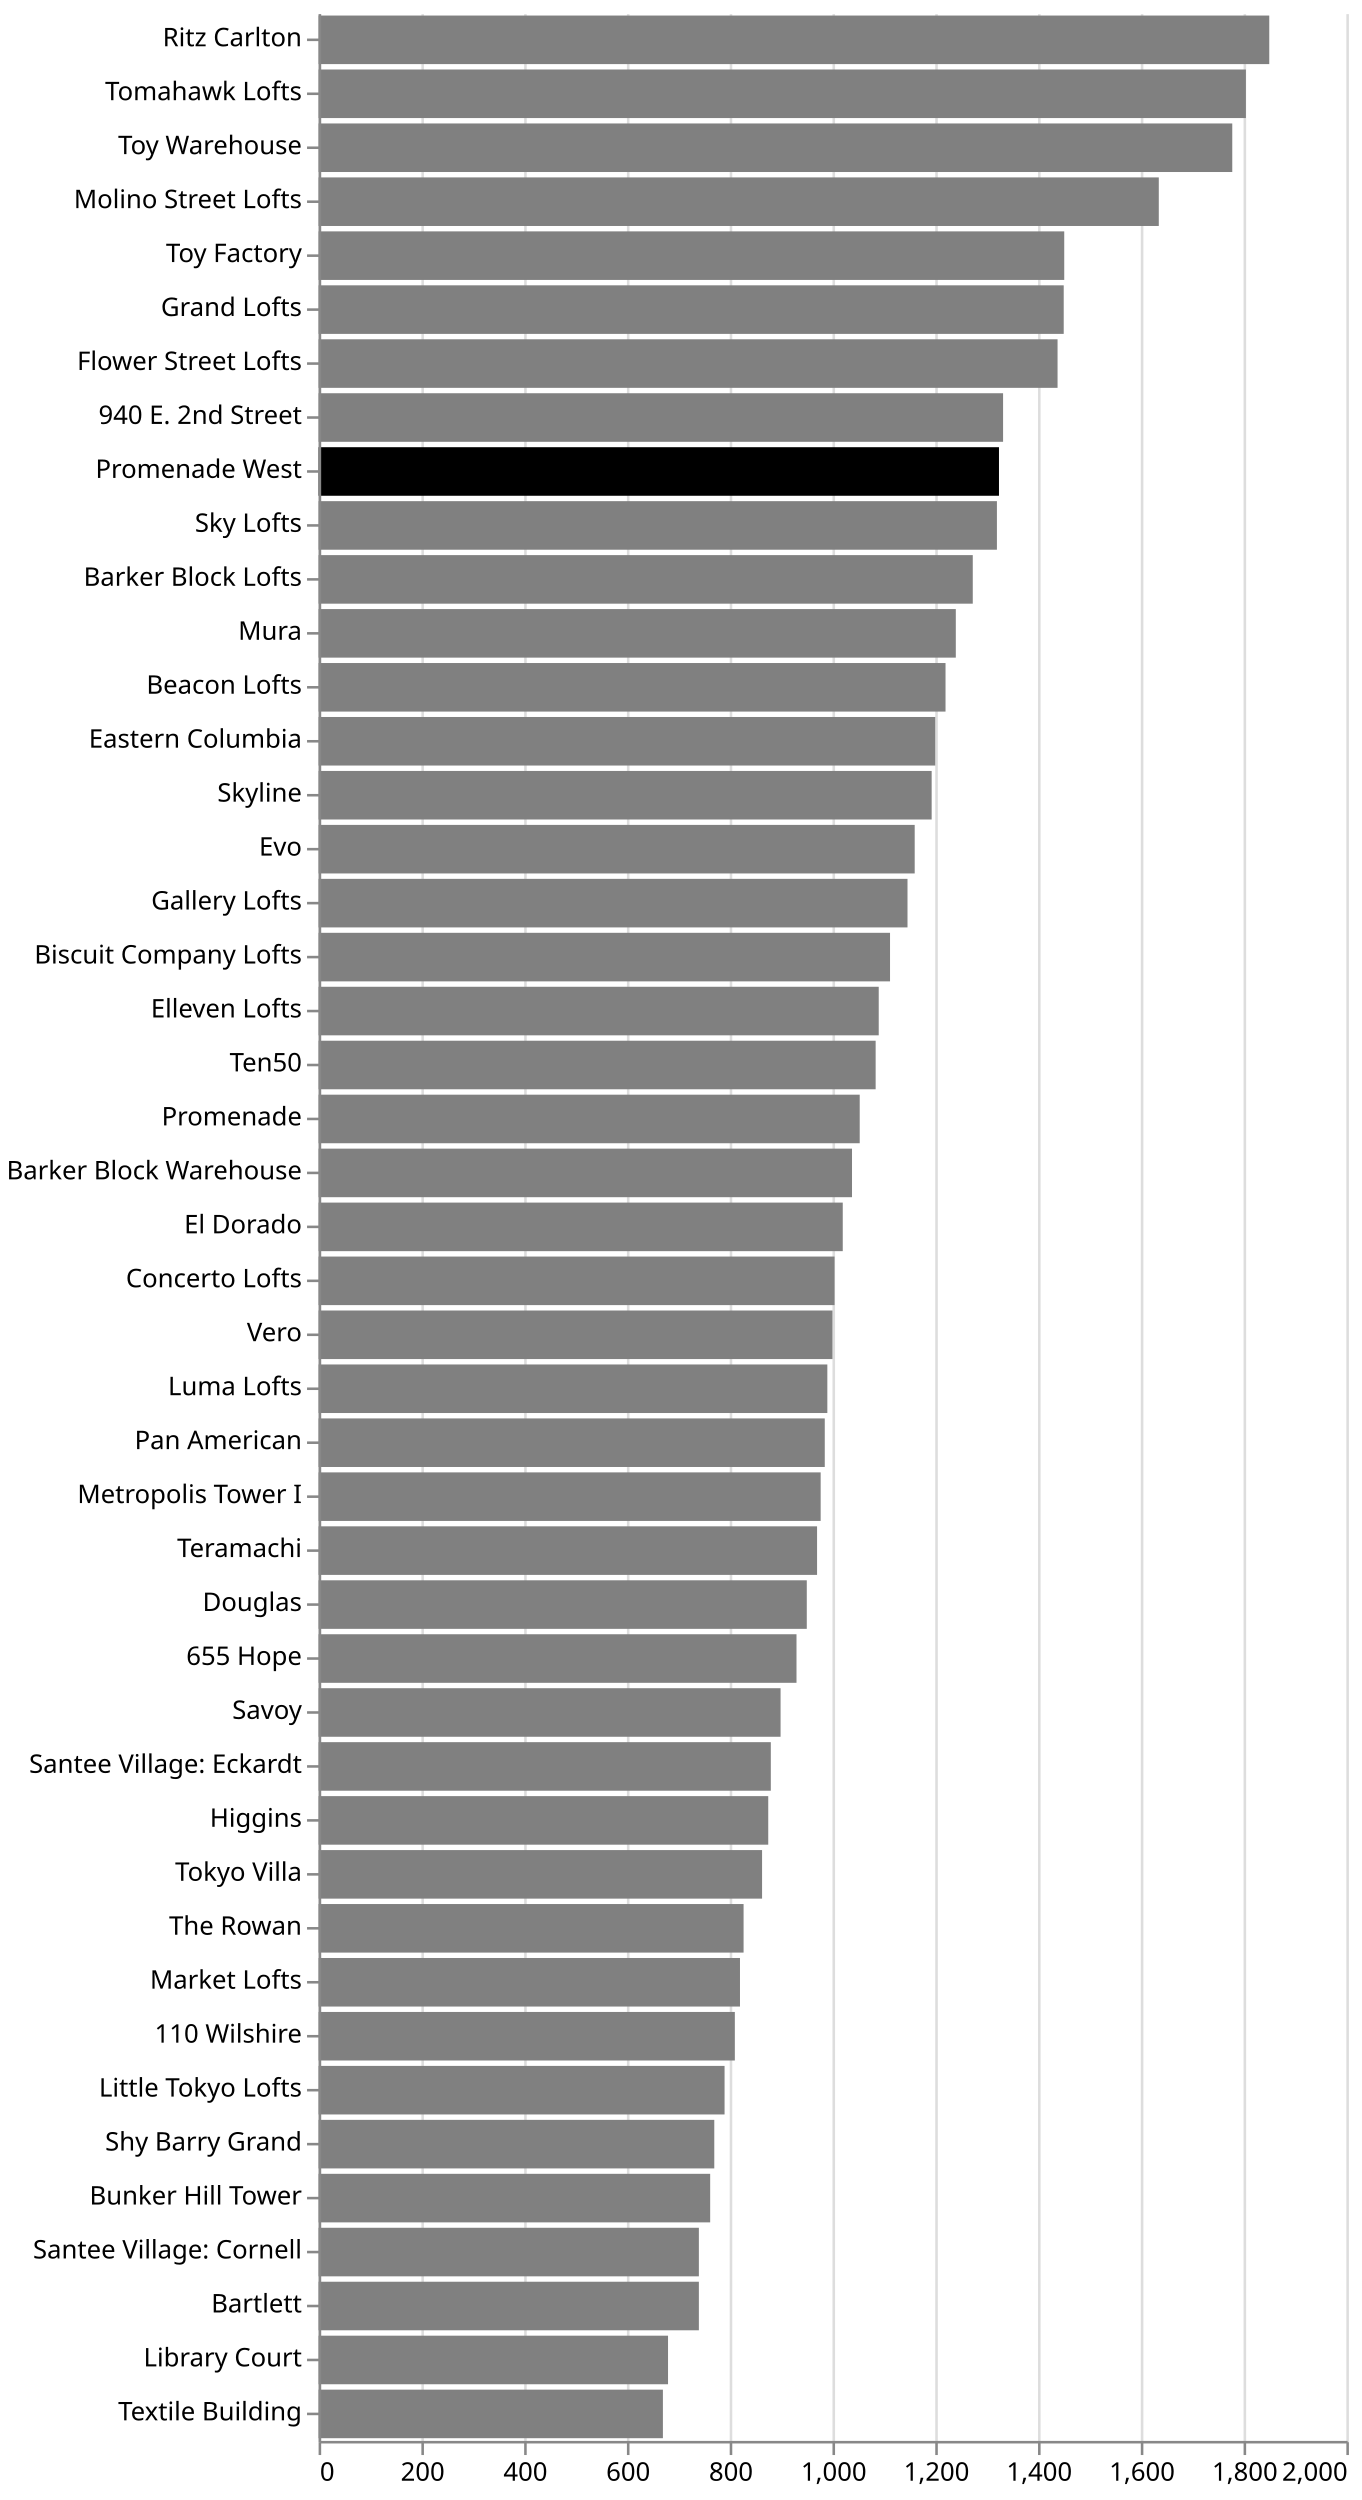
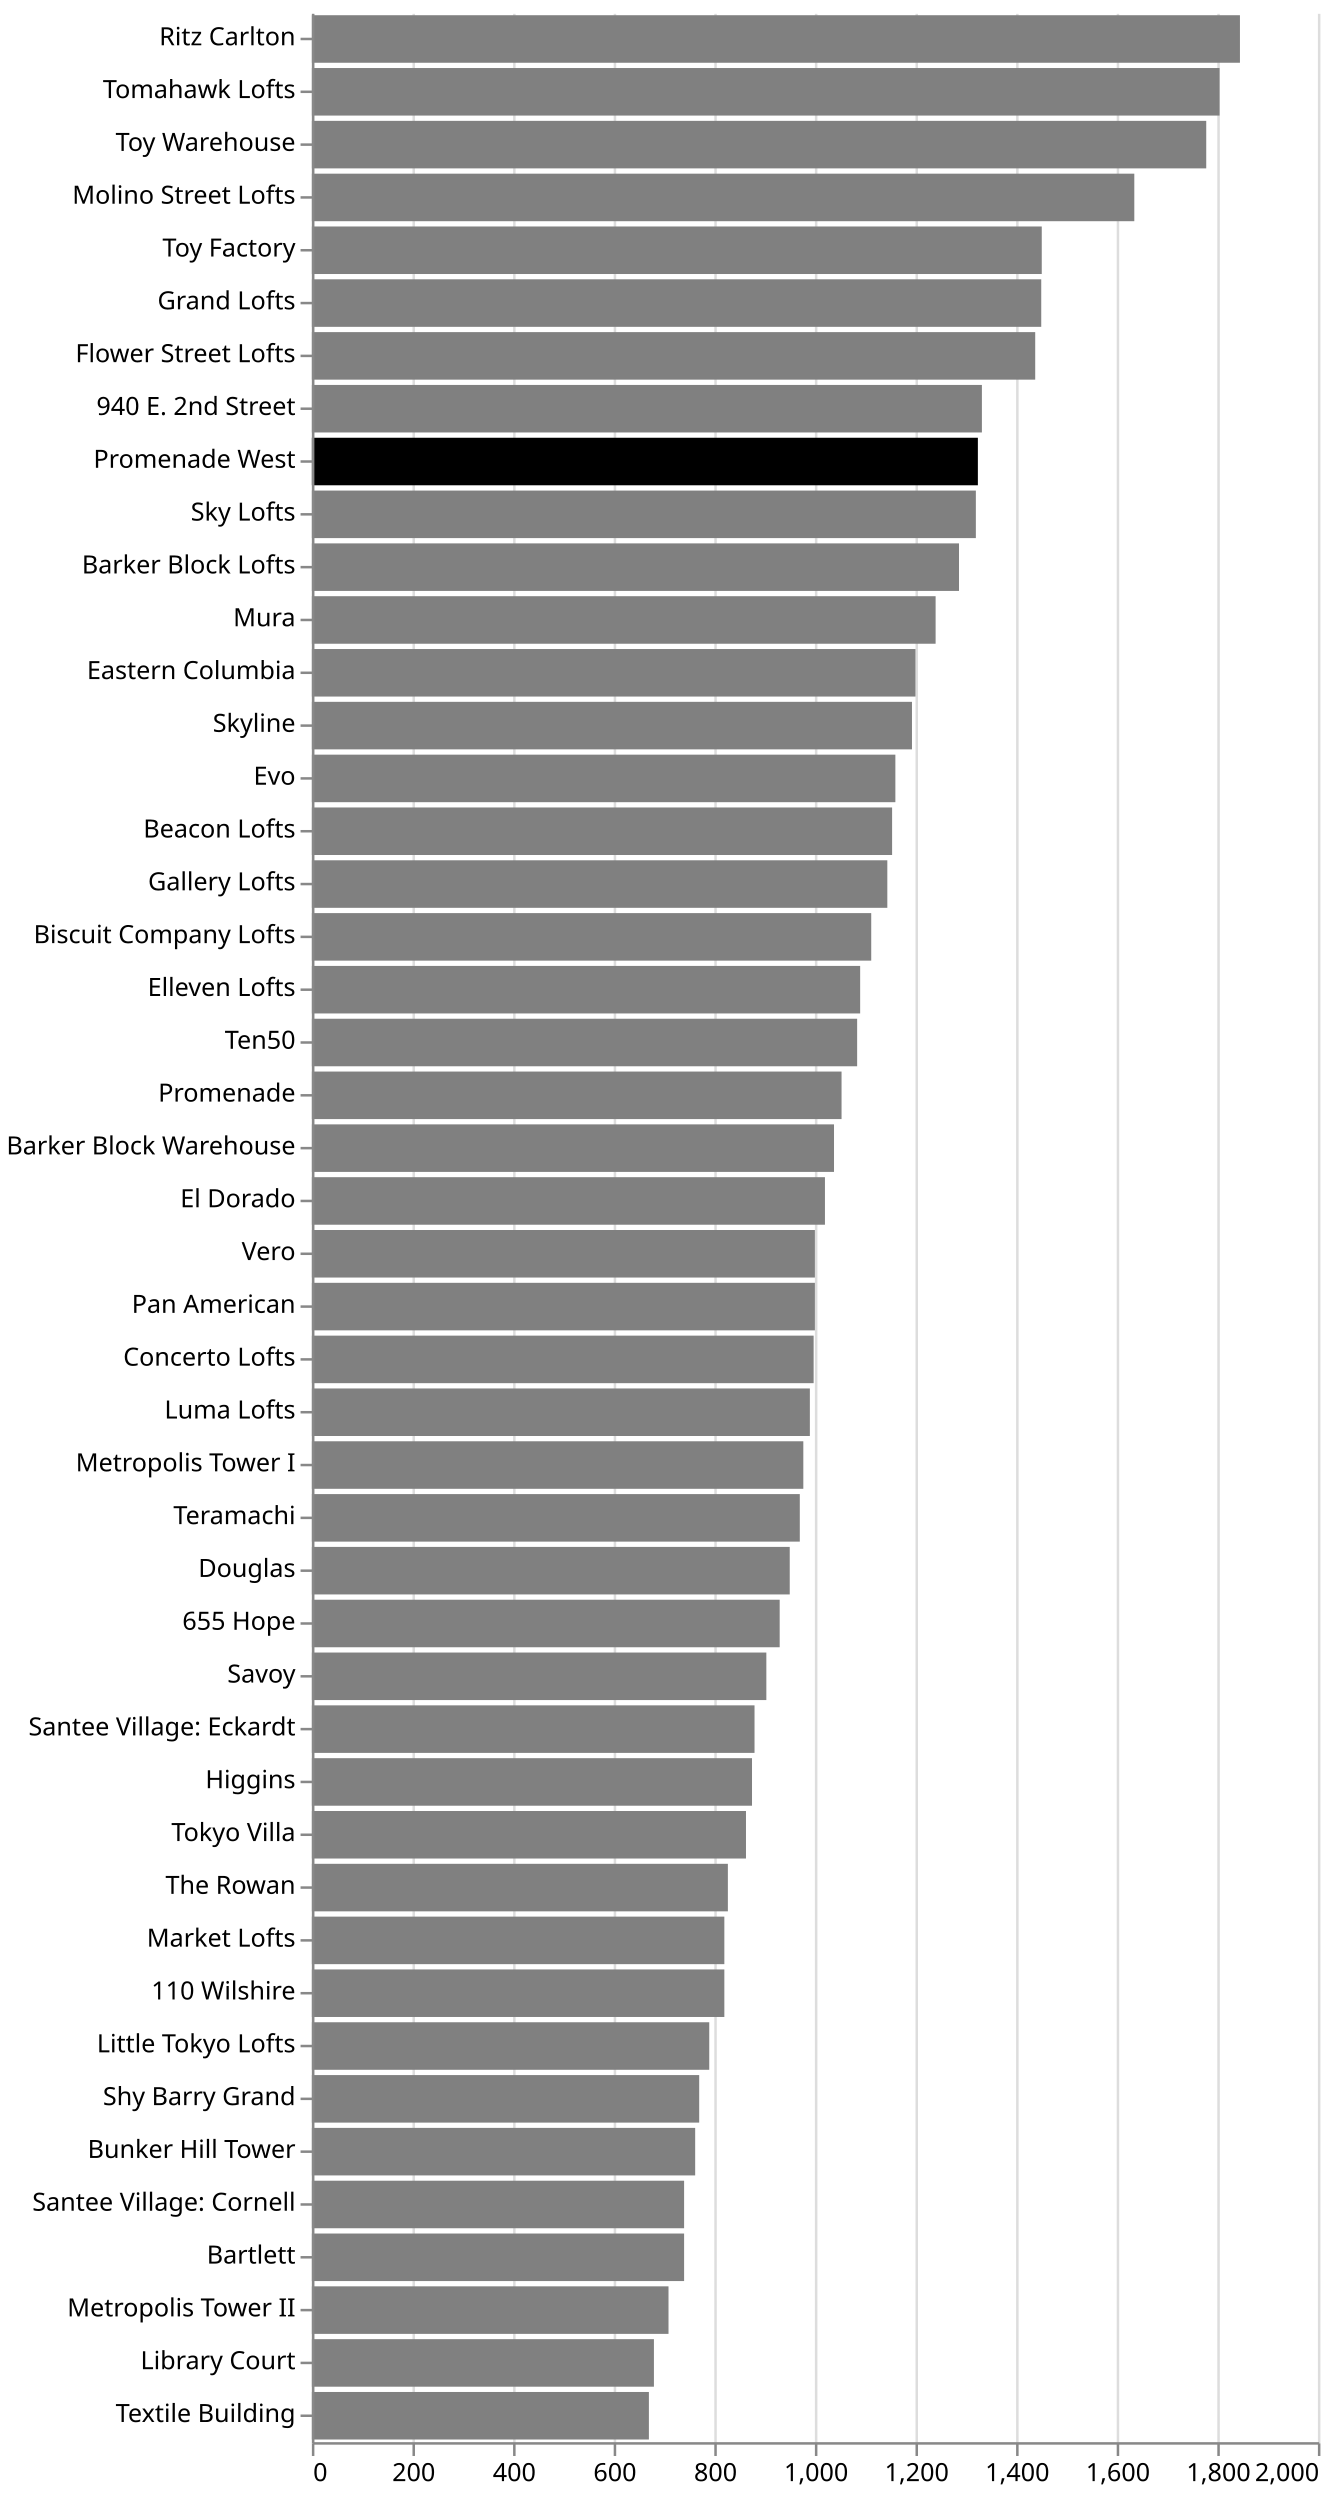
- <svg xmlns="http://www.w3.org/2000/svg" class="marks" width="530" height="973" viewBox="0 0 530 973" version="1.1">
+ <svg xmlns="http://www.w3.org/2000/svg" class="marks" width="530" height="994" viewBox="0 0 530 994" version="1.1">
  <g transform="translate(124,5)">
    <g class="mark-group role-frame root">
      <g transform="translate(0,0)">
-         <path class="background" d="M0.5,0.5h400v945h-400Z" style="fill: none; stroke: #ddd; stroke-opacity: 0;" />
+         <path class="background" d="M0.5,0.5h400v966h-400Z" style="fill: none; stroke: #ddd; stroke-opacity: 0;" />
        <g>
          <g class="mark-group role-axis">
-             <g transform="translate(0.5,945.5)">
+             <g transform="translate(0.5,966.5)">
              <path class="background" d="M0,0h0v0h0Z" style="pointer-events: none; fill: none;" />
              <g>
                <g class="mark-rule role-axis-grid" style="pointer-events: none;">
-                   <line transform="translate(0,0)" x2="0" y2="-945" style="fill: none; stroke: #ddd; stroke-width: 1; opacity: 1;" />
-                   <line transform="translate(40,0)" x2="0" y2="-945" style="fill: none; stroke: #ddd; stroke-width: 1; opacity: 1;" />
-                   <line transform="translate(80,0)" x2="0" y2="-945" style="fill: none; stroke: #ddd; stroke-width: 1; opacity: 1;" />
-                   <line transform="translate(120,0)" x2="0" y2="-945" style="fill: none; stroke: #ddd; stroke-width: 1; opacity: 1;" />
-                   <line transform="translate(160,0)" x2="0" y2="-945" style="fill: none; stroke: #ddd; stroke-width: 1; opacity: 1;" />
-                   <line transform="translate(200,0)" x2="0" y2="-945" style="fill: none; stroke: #ddd; stroke-width: 1; opacity: 1;" />
-                   <line transform="translate(240,0)" x2="0" y2="-945" style="fill: none; stroke: #ddd; stroke-width: 1; opacity: 1;" />
-                   <line transform="translate(280,0)" x2="0" y2="-945" style="fill: none; stroke: #ddd; stroke-width: 1; opacity: 1;" />
-                   <line transform="translate(320,0)" x2="0" y2="-945" style="fill: none; stroke: #ddd; stroke-width: 1; opacity: 1;" />
-                   <line transform="translate(360,0)" x2="0" y2="-945" style="fill: none; stroke: #ddd; stroke-width: 1; opacity: 1;" />
-                   <line transform="translate(400,0)" x2="0" y2="-945" style="fill: none; stroke: #ddd; stroke-width: 1; opacity: 1;" />
+                   <line transform="translate(0,0)" x2="0" y2="-966" style="fill: none; stroke: #ddd; stroke-width: 1; opacity: 1;" />
+                   <line transform="translate(40,0)" x2="0" y2="-966" style="fill: none; stroke: #ddd; stroke-width: 1; opacity: 1;" />
+                   <line transform="translate(80,0)" x2="0" y2="-966" style="fill: none; stroke: #ddd; stroke-width: 1; opacity: 1;" />
+                   <line transform="translate(120,0)" x2="0" y2="-966" style="fill: none; stroke: #ddd; stroke-width: 1; opacity: 1;" />
+                   <line transform="translate(160,0)" x2="0" y2="-966" style="fill: none; stroke: #ddd; stroke-width: 1; opacity: 1;" />
+                   <line transform="translate(200,0)" x2="0" y2="-966" style="fill: none; stroke: #ddd; stroke-width: 1; opacity: 1;" />
+                   <line transform="translate(240,0)" x2="0" y2="-966" style="fill: none; stroke: #ddd; stroke-width: 1; opacity: 1;" />
+                   <line transform="translate(280,0)" x2="0" y2="-966" style="fill: none; stroke: #ddd; stroke-width: 1; opacity: 1;" />
+                   <line transform="translate(320,0)" x2="0" y2="-966" style="fill: none; stroke: #ddd; stroke-width: 1; opacity: 1;" />
+                   <line transform="translate(360,0)" x2="0" y2="-966" style="fill: none; stroke: #ddd; stroke-width: 1; opacity: 1;" />
+                   <line transform="translate(400,0)" x2="0" y2="-966" style="fill: none; stroke: #ddd; stroke-width: 1; opacity: 1;" />
                </g>
              </g>
            </g>
          </g>
          <g class="mark-rect role-mark marks">
-             <path d="M0,778.05h162v18.9h-162Z" style="fill: gray;" />
+             <path d="M0,778.05h164v18.9h-164Z" style="fill: gray;" />
            <path d="M0,631.05h186v18.9h-186Z" style="fill: gray;" />
            <path d="M0,148.05h266.4v18.9h-266.4Z" style="fill: gray;" />
-             <path d="M0,211.05h254.6v18.9h-254.6Z" style="fill: gray;" />
+             <path d="M0,211.05h257.3v18.9h-257.3Z" style="fill: gray;" />
            <path d="M0,442.05h207.6v18.9h-207.6Z" style="fill: gray;" />
            <path d="M0,883.05h148v18.9h-148Z" style="fill: gray;" />
-             <path d="M0,253.05h244v18.9h-244Z" style="fill: gray;" />
+             <path d="M0,316.05h230.7v18.9h-230.7Z" style="fill: gray;" />
            <path d="M0,358.05h222.4v18.9h-222.4Z" style="fill: gray;" />
            <path d="M0,841.05h152.4v18.9h-152.4Z" style="fill: gray;" />
-             <path d="M0,484.05h200.8v18.9h-200.8Z" style="fill: gray;" />
+             <path d="M0,526.05h199.5v18.9h-199.5Z" style="fill: gray;" />
            <path d="M0,610.05h190v18.9h-190Z" style="fill: gray;" />
-             <path d="M0,274.05h240v18.9h-240Z" style="fill: gray;" />
+             <path d="M0,253.05h240v18.9h-240Z" style="fill: gray;" />
            <path d="M0,463.05h204v18.9h-204Z" style="fill: gray;" />
            <path d="M0,379.05h218v18.9h-218Z" style="fill: gray;" />
-             <path d="M0,316.05h232v18.9h-232Z" style="fill: gray;" />
+             <path d="M0,295.05h232v18.9h-232Z" style="fill: gray;" />
            <path d="M0,127.05h287.6v18.9h-287.6Z" style="fill: gray;" />
-             <path d="M0,337.05h229.2v18.9h-229.2Z" style="fill: gray;" />
+             <path d="M0,337.05h228.8v18.9h-228.8Z" style="fill: gray;" />
            <path d="M0,106.05h290v18.9h-290Z" style="fill: gray;" />
            <path d="M0,694.05h175v18.9h-175Z" style="fill: gray;" />
-             <path d="M0,904.05h136v18.9h-136Z" style="fill: gray;" />
+             <path d="M0,925.05h136v18.9h-136Z" style="fill: gray;" />
            <path d="M0,799.05h158v18.9h-158Z" style="fill: gray;" />
-             <path d="M0,526.05h198v18.9h-198Z" style="fill: gray;" />
+             <path d="M0,547.05h198v18.9h-198Z" style="fill: gray;" />
            <path d="M0,757.05h164v18.9h-164Z" style="fill: gray;" />
            <path d="M0,568.05h195.4v18.9h-195.4Z" style="fill: gray;" />
+             <path d="M0,904.05h141.8v18.9h-141.8Z" style="fill: gray;" />
            <path d="M0,64.05h327v18.9h-327Z" style="fill: gray;" />
            <path d="M0,232.05h248v18.9h-248Z" style="fill: gray;" />
-             <path d="M0,547.05h197v18.9h-197Z" style="fill: gray;" />
+             <path d="M0,505.05h200v18.9h-200Z" style="fill: gray;" />
            <path d="M0,421.05h210.6v18.9h-210.6Z" style="fill: gray;" />
            <path d="M0,169.05h264.8v18.9h-264.8Z" style="fill: black;" />
-             <path d="M0,1.05h370v18.9h-370Z" style="fill: gray;" />
+             <path d="M0,1.05h369v18.9h-369Z" style="fill: gray;" />
            <path d="M0,862.05h148v18.9h-148Z" style="fill: gray;" />
            <path d="M0,673.05h176v18.9h-176Z" style="fill: gray;" />
-             <path d="M0,652.05h179.8v18.9h-179.8Z" style="fill: gray;" />
+             <path d="M0,652.05h180.7v18.9h-180.7Z" style="fill: gray;" />
            <path d="M0,820.05h154v18.9h-154Z" style="fill: gray;" />
            <path d="M0,190.05h264v18.9h-264Z" style="fill: gray;" />
-             <path d="M0,295.05h238.6v18.9h-238.6Z" style="fill: gray;" />
+             <path d="M0,274.05h238.6v18.9h-238.6Z" style="fill: gray;" />
            <path d="M0,400.05h216.8v18.9h-216.8Z" style="fill: gray;" />
            <path d="M0,589.05h194v18.9h-194Z" style="fill: gray;" />
-             <path d="M0,925.05h134v18.9h-134Z" style="fill: gray;" />
+             <path d="M0,946.05h134v18.9h-134Z" style="fill: gray;" />
            <path d="M0,736.05h165.4v18.9h-165.4Z" style="fill: gray;" />
            <path d="M0,715.05h172.6v18.9h-172.6Z" style="fill: gray;" />
            <path d="M0,22.05h360.9v18.9h-360.9Z" style="fill: gray;" />
            <path d="M0,85.05h290.2v18.9h-290.2Z" style="fill: gray;" />
            <path d="M0,43.05h355.6v18.9h-355.6Z" style="fill: gray;" />
-             <path d="M0,505.05h200v18.9h-200Z" style="fill: gray;" />
+             <path d="M0,484.05h200v18.9h-200Z" style="fill: gray;" />
          </g>
          <g class="mark-group role-axis">
-             <g transform="translate(0.5,945.5)">
+             <g transform="translate(0.5,966.5)">
              <path class="background" d="M0,0h0v0h0Z" style="pointer-events: none; fill: none;" />
              <g>
                <g class="mark-rule role-axis-tick" style="pointer-events: none;">
                  <line transform="translate(0,0)" x2="0" y2="5" style="fill: none; stroke: #888; stroke-width: 1; opacity: 1;" />
                  <line transform="translate(40,0)" x2="0" y2="5" style="fill: none; stroke: #888; stroke-width: 1; opacity: 1;" />
                  <line transform="translate(80,0)" x2="0" y2="5" style="fill: none; stroke: #888; stroke-width: 1; opacity: 1;" />
                  <line transform="translate(120,0)" x2="0" y2="5" style="fill: none; stroke: #888; stroke-width: 1; opacity: 1;" />
                  <line transform="translate(160,0)" x2="0" y2="5" style="fill: none; stroke: #888; stroke-width: 1; opacity: 1;" />
                  <line transform="translate(200,0)" x2="0" y2="5" style="fill: none; stroke: #888; stroke-width: 1; opacity: 1;" />
                  <line transform="translate(240,0)" x2="0" y2="5" style="fill: none; stroke: #888; stroke-width: 1; opacity: 1;" />
                  <line transform="translate(280,0)" x2="0" y2="5" style="fill: none; stroke: #888; stroke-width: 1; opacity: 1;" />
                  <line transform="translate(320,0)" x2="0" y2="5" style="fill: none; stroke: #888; stroke-width: 1; opacity: 1;" />
                  <line transform="translate(360,0)" x2="0" y2="5" style="fill: none; stroke: #888; stroke-width: 1; opacity: 1;" />
                  <line transform="translate(400,0)" x2="0" y2="5" style="fill: none; stroke: #888; stroke-width: 1; opacity: 1;" />
                </g>
                <g class="mark-text role-axis-label" style="pointer-events: none;">
                  <text text-anchor="start" transform="translate(0,15)" style="font: 10px sans-serif; fill: #000; opacity: 1;">0</text>
                  <text text-anchor="middle" transform="translate(40,15)" style="font: 10px sans-serif; fill: #000; opacity: 1;">200</text>
                  <text text-anchor="middle" transform="translate(80,15)" style="font: 10px sans-serif; fill: #000; opacity: 1;">400</text>
                  <text text-anchor="middle" transform="translate(120,15)" style="font: 10px sans-serif; fill: #000; opacity: 1;">600</text>
                  <text text-anchor="middle" transform="translate(160,15)" style="font: 10px sans-serif; fill: #000; opacity: 1;">800</text>
                  <text text-anchor="middle" transform="translate(200,15)" style="font: 10px sans-serif; fill: #000; opacity: 1;">1,000</text>
                  <text text-anchor="middle" transform="translate(240,15)" style="font: 10px sans-serif; fill: #000; opacity: 1;">1,200</text>
                  <text text-anchor="middle" transform="translate(280,15)" style="font: 10px sans-serif; fill: #000; opacity: 1;">1,400</text>
                  <text text-anchor="middle" transform="translate(320,15)" style="font: 10px sans-serif; fill: #000; opacity: 1;">1,600</text>
                  <text text-anchor="middle" transform="translate(360,15)" style="font: 10px sans-serif; fill: #000; opacity: 1;">1,800</text>
                  <text text-anchor="end" transform="translate(400,15)" style="font: 10px sans-serif; fill: #000; opacity: 1;">2,000</text>
                </g>
                <g class="mark-rule role-axis-domain" style="pointer-events: none;">
                  <line transform="translate(0,0)" x2="400" y2="0" style="fill: none; stroke: #888; stroke-width: 1; opacity: 1;" />
                </g>
              </g>
            </g>
          </g>
          <g class="mark-group role-axis">
            <g transform="translate(0.5,0.5)">
              <path class="background" d="M0,0h0v0h0Z" style="pointer-events: none; fill: none;" />
              <g>
                <g class="mark-rule role-axis-tick" style="pointer-events: none;">
                  <line transform="translate(0,10)" x2="-5" y2="0" style="fill: none; stroke: #888; stroke-width: 1; opacity: 1;" />
                  <line transform="translate(0,31)" x2="-5" y2="0" style="fill: none; stroke: #888; stroke-width: 1; opacity: 1;" />
                  <line transform="translate(0,52)" x2="-5" y2="0" style="fill: none; stroke: #888; stroke-width: 1; opacity: 1;" />
                  <line transform="translate(0,73)" x2="-5" y2="0" style="fill: none; stroke: #888; stroke-width: 1; opacity: 1;" />
                  <line transform="translate(0,94)" x2="-5" y2="0" style="fill: none; stroke: #888; stroke-width: 1; opacity: 1;" />
                  <line transform="translate(0,115)" x2="-5" y2="0" style="fill: none; stroke: #888; stroke-width: 1; opacity: 1;" />
                  <line transform="translate(0,136)" x2="-5" y2="0" style="fill: none; stroke: #888; stroke-width: 1; opacity: 1;" />
                  <line transform="translate(0,157)" x2="-5" y2="0" style="fill: none; stroke: #888; stroke-width: 1; opacity: 1;" />
                  <line transform="translate(0,178)" x2="-5" y2="0" style="fill: none; stroke: #888; stroke-width: 1; opacity: 1;" />
                  <line transform="translate(0,199)" x2="-5" y2="0" style="fill: none; stroke: #888; stroke-width: 1; opacity: 1;" />
                  <line transform="translate(0,220)" x2="-5" y2="0" style="fill: none; stroke: #888; stroke-width: 1; opacity: 1;" />
                  <line transform="translate(0,241)" x2="-5" y2="0" style="fill: none; stroke: #888; stroke-width: 1; opacity: 1;" />
                  <line transform="translate(0,262)" x2="-5" y2="0" style="fill: none; stroke: #888; stroke-width: 1; opacity: 1;" />
                  <line transform="translate(0,283)" x2="-5" y2="0" style="fill: none; stroke: #888; stroke-width: 1; opacity: 1;" />
                  <line transform="translate(0,304)" x2="-5" y2="0" style="fill: none; stroke: #888; stroke-width: 1; opacity: 1;" />
                  <line transform="translate(0,325)" x2="-5" y2="0" style="fill: none; stroke: #888; stroke-width: 1; opacity: 1;" />
                  <line transform="translate(0,346)" x2="-5" y2="0" style="fill: none; stroke: #888; stroke-width: 1; opacity: 1;" />
                  <line transform="translate(0,367)" x2="-5" y2="0" style="fill: none; stroke: #888; stroke-width: 1; opacity: 1;" />
                  <line transform="translate(0,388)" x2="-5" y2="0" style="fill: none; stroke: #888; stroke-width: 1; opacity: 1;" />
                  <line transform="translate(0,409)" x2="-5" y2="0" style="fill: none; stroke: #888; stroke-width: 1; opacity: 1;" />
                  <line transform="translate(0,430)" x2="-5" y2="0" style="fill: none; stroke: #888; stroke-width: 1; opacity: 1;" />
                  <line transform="translate(0,451)" x2="-5" y2="0" style="fill: none; stroke: #888; stroke-width: 1; opacity: 1;" />
                  <line transform="translate(0,472)" x2="-5" y2="0" style="fill: none; stroke: #888; stroke-width: 1; opacity: 1;" />
                  <line transform="translate(0,493)" x2="-5" y2="0" style="fill: none; stroke: #888; stroke-width: 1; opacity: 1;" />
                  <line transform="translate(0,514)" x2="-5" y2="0" style="fill: none; stroke: #888; stroke-width: 1; opacity: 1;" />
                  <line transform="translate(0,535)" x2="-5" y2="0" style="fill: none; stroke: #888; stroke-width: 1; opacity: 1;" />
                  <line transform="translate(0,556)" x2="-5" y2="0" style="fill: none; stroke: #888; stroke-width: 1; opacity: 1;" />
                  <line transform="translate(0,577)" x2="-5" y2="0" style="fill: none; stroke: #888; stroke-width: 1; opacity: 1;" />
                  <line transform="translate(0,598)" x2="-5" y2="0" style="fill: none; stroke: #888; stroke-width: 1; opacity: 1;" />
                  <line transform="translate(0,619)" x2="-5" y2="0" style="fill: none; stroke: #888; stroke-width: 1; opacity: 1;" />
                  <line transform="translate(0,640)" x2="-5" y2="0" style="fill: none; stroke: #888; stroke-width: 1; opacity: 1;" />
                  <line transform="translate(0,661)" x2="-5" y2="0" style="fill: none; stroke: #888; stroke-width: 1; opacity: 1;" />
                  <line transform="translate(0,682)" x2="-5" y2="0" style="fill: none; stroke: #888; stroke-width: 1; opacity: 1;" />
                  <line transform="translate(0,703)" x2="-5" y2="0" style="fill: none; stroke: #888; stroke-width: 1; opacity: 1;" />
                  <line transform="translate(0,724)" x2="-5" y2="0" style="fill: none; stroke: #888; stroke-width: 1; opacity: 1;" />
                  <line transform="translate(0,745)" x2="-5" y2="0" style="fill: none; stroke: #888; stroke-width: 1; opacity: 1;" />
                  <line transform="translate(0,766)" x2="-5" y2="0" style="fill: none; stroke: #888; stroke-width: 1; opacity: 1;" />
                  <line transform="translate(0,787)" x2="-5" y2="0" style="fill: none; stroke: #888; stroke-width: 1; opacity: 1;" />
                  <line transform="translate(0,808)" x2="-5" y2="0" style="fill: none; stroke: #888; stroke-width: 1; opacity: 1;" />
                  <line transform="translate(0,829)" x2="-5" y2="0" style="fill: none; stroke: #888; stroke-width: 1; opacity: 1;" />
                  <line transform="translate(0,850)" x2="-5" y2="0" style="fill: none; stroke: #888; stroke-width: 1; opacity: 1;" />
                  <line transform="translate(0,871)" x2="-5" y2="0" style="fill: none; stroke: #888; stroke-width: 1; opacity: 1;" />
                  <line transform="translate(0,892)" x2="-5" y2="0" style="fill: none; stroke: #888; stroke-width: 1; opacity: 1;" />
                  <line transform="translate(0,913)" x2="-5" y2="0" style="fill: none; stroke: #888; stroke-width: 1; opacity: 1;" />
                  <line transform="translate(0,934)" x2="-5" y2="0" style="fill: none; stroke: #888; stroke-width: 1; opacity: 1;" />
+                   <line transform="translate(0,955)" x2="-5" y2="0" style="fill: none; stroke: #888; stroke-width: 1; opacity: 1;" />
                </g>
                <g class="mark-text role-axis-label" style="pointer-events: none;">
                  <text text-anchor="end" transform="translate(-7,12.5)" style="font: 10px sans-serif; fill: #000; opacity: 1;">Ritz Carlton</text>
                  <text text-anchor="end" transform="translate(-7,33.5)" style="font: 10px sans-serif; fill: #000; opacity: 1;">Tomahawk Lofts</text>
                  <text text-anchor="end" transform="translate(-7,54.5)" style="font: 10px sans-serif; fill: #000; opacity: 1;">Toy Warehouse</text>
                  <text text-anchor="end" transform="translate(-7,75.5)" style="font: 10px sans-serif; fill: #000; opacity: 1;">Molino Street Lofts</text>
                  <text text-anchor="end" transform="translate(-7,96.5)" style="font: 10px sans-serif; fill: #000; opacity: 1;">Toy Factory</text>
                  <text text-anchor="end" transform="translate(-7,117.5)" style="font: 10px sans-serif; fill: #000; opacity: 1;">Grand Lofts</text>
                  <text text-anchor="end" transform="translate(-7,138.5)" style="font: 10px sans-serif; fill: #000; opacity: 1;">Flower Street Lofts</text>
                  <text text-anchor="end" transform="translate(-7,159.5)" style="font: 10px sans-serif; fill: #000; opacity: 1;">940 E. 2nd Street</text>
                  <text text-anchor="end" transform="translate(-7,180.5)" style="font: 10px sans-serif; fill: #000; opacity: 1;">Promenade West</text>
                  <text text-anchor="end" transform="translate(-7,201.5)" style="font: 10px sans-serif; fill: #000; opacity: 1;">Sky Lofts</text>
                  <text text-anchor="end" transform="translate(-7,222.5)" style="font: 10px sans-serif; fill: #000; opacity: 1;">Barker Block Lofts</text>
                  <text text-anchor="end" transform="translate(-7,243.5)" style="font: 10px sans-serif; fill: #000; opacity: 1;">Mura</text>
-                   <text text-anchor="end" transform="translate(-7,264.5)" style="font: 10px sans-serif; fill: #000; opacity: 1;">Beacon Lofts</text>
-                   <text text-anchor="end" transform="translate(-7,285.5)" style="font: 10px sans-serif; fill: #000; opacity: 1;">Eastern Columbia</text>
-                   <text text-anchor="end" transform="translate(-7,306.5)" style="font: 10px sans-serif; fill: #000; opacity: 1;">Skyline</text>
-                   <text text-anchor="end" transform="translate(-7,327.5)" style="font: 10px sans-serif; fill: #000; opacity: 1;">Evo</text>
+                   <text text-anchor="end" transform="translate(-7,264.5)" style="font: 10px sans-serif; fill: #000; opacity: 1;">Eastern Columbia</text>
+                   <text text-anchor="end" transform="translate(-7,285.5)" style="font: 10px sans-serif; fill: #000; opacity: 1;">Skyline</text>
+                   <text text-anchor="end" transform="translate(-7,306.5)" style="font: 10px sans-serif; fill: #000; opacity: 1;">Evo</text>
+                   <text text-anchor="end" transform="translate(-7,327.5)" style="font: 10px sans-serif; fill: #000; opacity: 1;">Beacon Lofts</text>
                  <text text-anchor="end" transform="translate(-7,348.5)" style="font: 10px sans-serif; fill: #000; opacity: 1;">Gallery Lofts</text>
                  <text text-anchor="end" transform="translate(-7,369.5)" style="font: 10px sans-serif; fill: #000; opacity: 1;">Biscuit Company Lofts</text>
                  <text text-anchor="end" transform="translate(-7,390.5)" style="font: 10px sans-serif; fill: #000; opacity: 1;">Elleven Lofts</text>
                  <text text-anchor="end" transform="translate(-7,411.5)" style="font: 10px sans-serif; fill: #000; opacity: 1;">Ten50</text>
                  <text text-anchor="end" transform="translate(-7,432.5)" style="font: 10px sans-serif; fill: #000; opacity: 1;">Promenade</text>
                  <text text-anchor="end" transform="translate(-7,453.5)" style="font: 10px sans-serif; fill: #000; opacity: 1;">Barker Block Warehouse</text>
                  <text text-anchor="end" transform="translate(-7,474.5)" style="font: 10px sans-serif; fill: #000; opacity: 1;">El Dorado</text>
-                   <text text-anchor="end" transform="translate(-7,495.5)" style="font: 10px sans-serif; fill: #000; opacity: 1;">Concerto Lofts</text>
-                   <text text-anchor="end" transform="translate(-7,516.5)" style="font: 10px sans-serif; fill: #000; opacity: 1;">Vero</text>
-                   <text text-anchor="end" transform="translate(-7,537.5)" style="font: 10px sans-serif; fill: #000; opacity: 1;">Luma Lofts</text>
-                   <text text-anchor="end" transform="translate(-7,558.5)" style="font: 10px sans-serif; fill: #000; opacity: 1;">Pan American</text>
+                   <text text-anchor="end" transform="translate(-7,495.5)" style="font: 10px sans-serif; fill: #000; opacity: 1;">Vero</text>
+                   <text text-anchor="end" transform="translate(-7,516.5)" style="font: 10px sans-serif; fill: #000; opacity: 1;">Pan American</text>
+                   <text text-anchor="end" transform="translate(-7,537.5)" style="font: 10px sans-serif; fill: #000; opacity: 1;">Concerto Lofts</text>
+                   <text text-anchor="end" transform="translate(-7,558.5)" style="font: 10px sans-serif; fill: #000; opacity: 1;">Luma Lofts</text>
                  <text text-anchor="end" transform="translate(-7,579.5)" style="font: 10px sans-serif; fill: #000; opacity: 1;">Metropolis Tower I</text>
                  <text text-anchor="end" transform="translate(-7,600.5)" style="font: 10px sans-serif; fill: #000; opacity: 1;">Teramachi</text>
                  <text text-anchor="end" transform="translate(-7,621.5)" style="font: 10px sans-serif; fill: #000; opacity: 1;">Douglas</text>
                  <text text-anchor="end" transform="translate(-7,642.5)" style="font: 10px sans-serif; fill: #000; opacity: 1;">655 Hope</text>
                  <text text-anchor="end" transform="translate(-7,663.5)" style="font: 10px sans-serif; fill: #000; opacity: 1;">Savoy</text>
                  <text text-anchor="end" transform="translate(-7,684.5)" style="font: 10px sans-serif; fill: #000; opacity: 1;">Santee Village: Eckardt</text>
                  <text text-anchor="end" transform="translate(-7,705.5)" style="font: 10px sans-serif; fill: #000; opacity: 1;">Higgins</text>
                  <text text-anchor="end" transform="translate(-7,726.5)" style="font: 10px sans-serif; fill: #000; opacity: 1;">Tokyo Villa</text>
                  <text text-anchor="end" transform="translate(-7,747.5)" style="font: 10px sans-serif; fill: #000; opacity: 1;">The Rowan</text>
                  <text text-anchor="end" transform="translate(-7,768.5)" style="font: 10px sans-serif; fill: #000; opacity: 1;">Market Lofts</text>
                  <text text-anchor="end" transform="translate(-7,789.5)" style="font: 10px sans-serif; fill: #000; opacity: 1;">110 Wilshire</text>
                  <text text-anchor="end" transform="translate(-7,810.5)" style="font: 10px sans-serif; fill: #000; opacity: 1;">Little Tokyo Lofts</text>
                  <text text-anchor="end" transform="translate(-7,831.5)" style="font: 10px sans-serif; fill: #000; opacity: 1;">Shy Barry Grand</text>
                  <text text-anchor="end" transform="translate(-7,852.5)" style="font: 10px sans-serif; fill: #000; opacity: 1;">Bunker Hill Tower</text>
                  <text text-anchor="end" transform="translate(-7,873.5)" style="font: 10px sans-serif; fill: #000; opacity: 1;">Santee Village: Cornell</text>
                  <text text-anchor="end" transform="translate(-7,894.5)" style="font: 10px sans-serif; fill: #000; opacity: 1;">Bartlett</text>
-                   <text text-anchor="end" transform="translate(-7,915.5)" style="font: 10px sans-serif; fill: #000; opacity: 1;">Library Court</text>
-                   <text text-anchor="end" transform="translate(-7,936.5)" style="font: 10px sans-serif; fill: #000; opacity: 1;">Textile Building</text>
+                   <text text-anchor="end" transform="translate(-7,915.5)" style="font: 10px sans-serif; fill: #000; opacity: 1;">Metropolis Tower II</text>
+                   <text text-anchor="end" transform="translate(-7,936.5)" style="font: 10px sans-serif; fill: #000; opacity: 1;">Library Court</text>
+                   <text text-anchor="end" transform="translate(-7,957.5)" style="font: 10px sans-serif; fill: #000; opacity: 1;">Textile Building</text>
                </g>
                <g class="mark-rule role-axis-domain" style="pointer-events: none;">
-                   <line transform="translate(0,0)" x2="0" y2="945" style="fill: none; stroke: #888; stroke-width: 1; opacity: 1;" />
+                   <line transform="translate(0,0)" x2="0" y2="966" style="fill: none; stroke: #888; stroke-width: 1; opacity: 1;" />
                </g>
              </g>
            </g>
          </g>
        </g>
      </g>
    </g>
  </g>
</svg>
